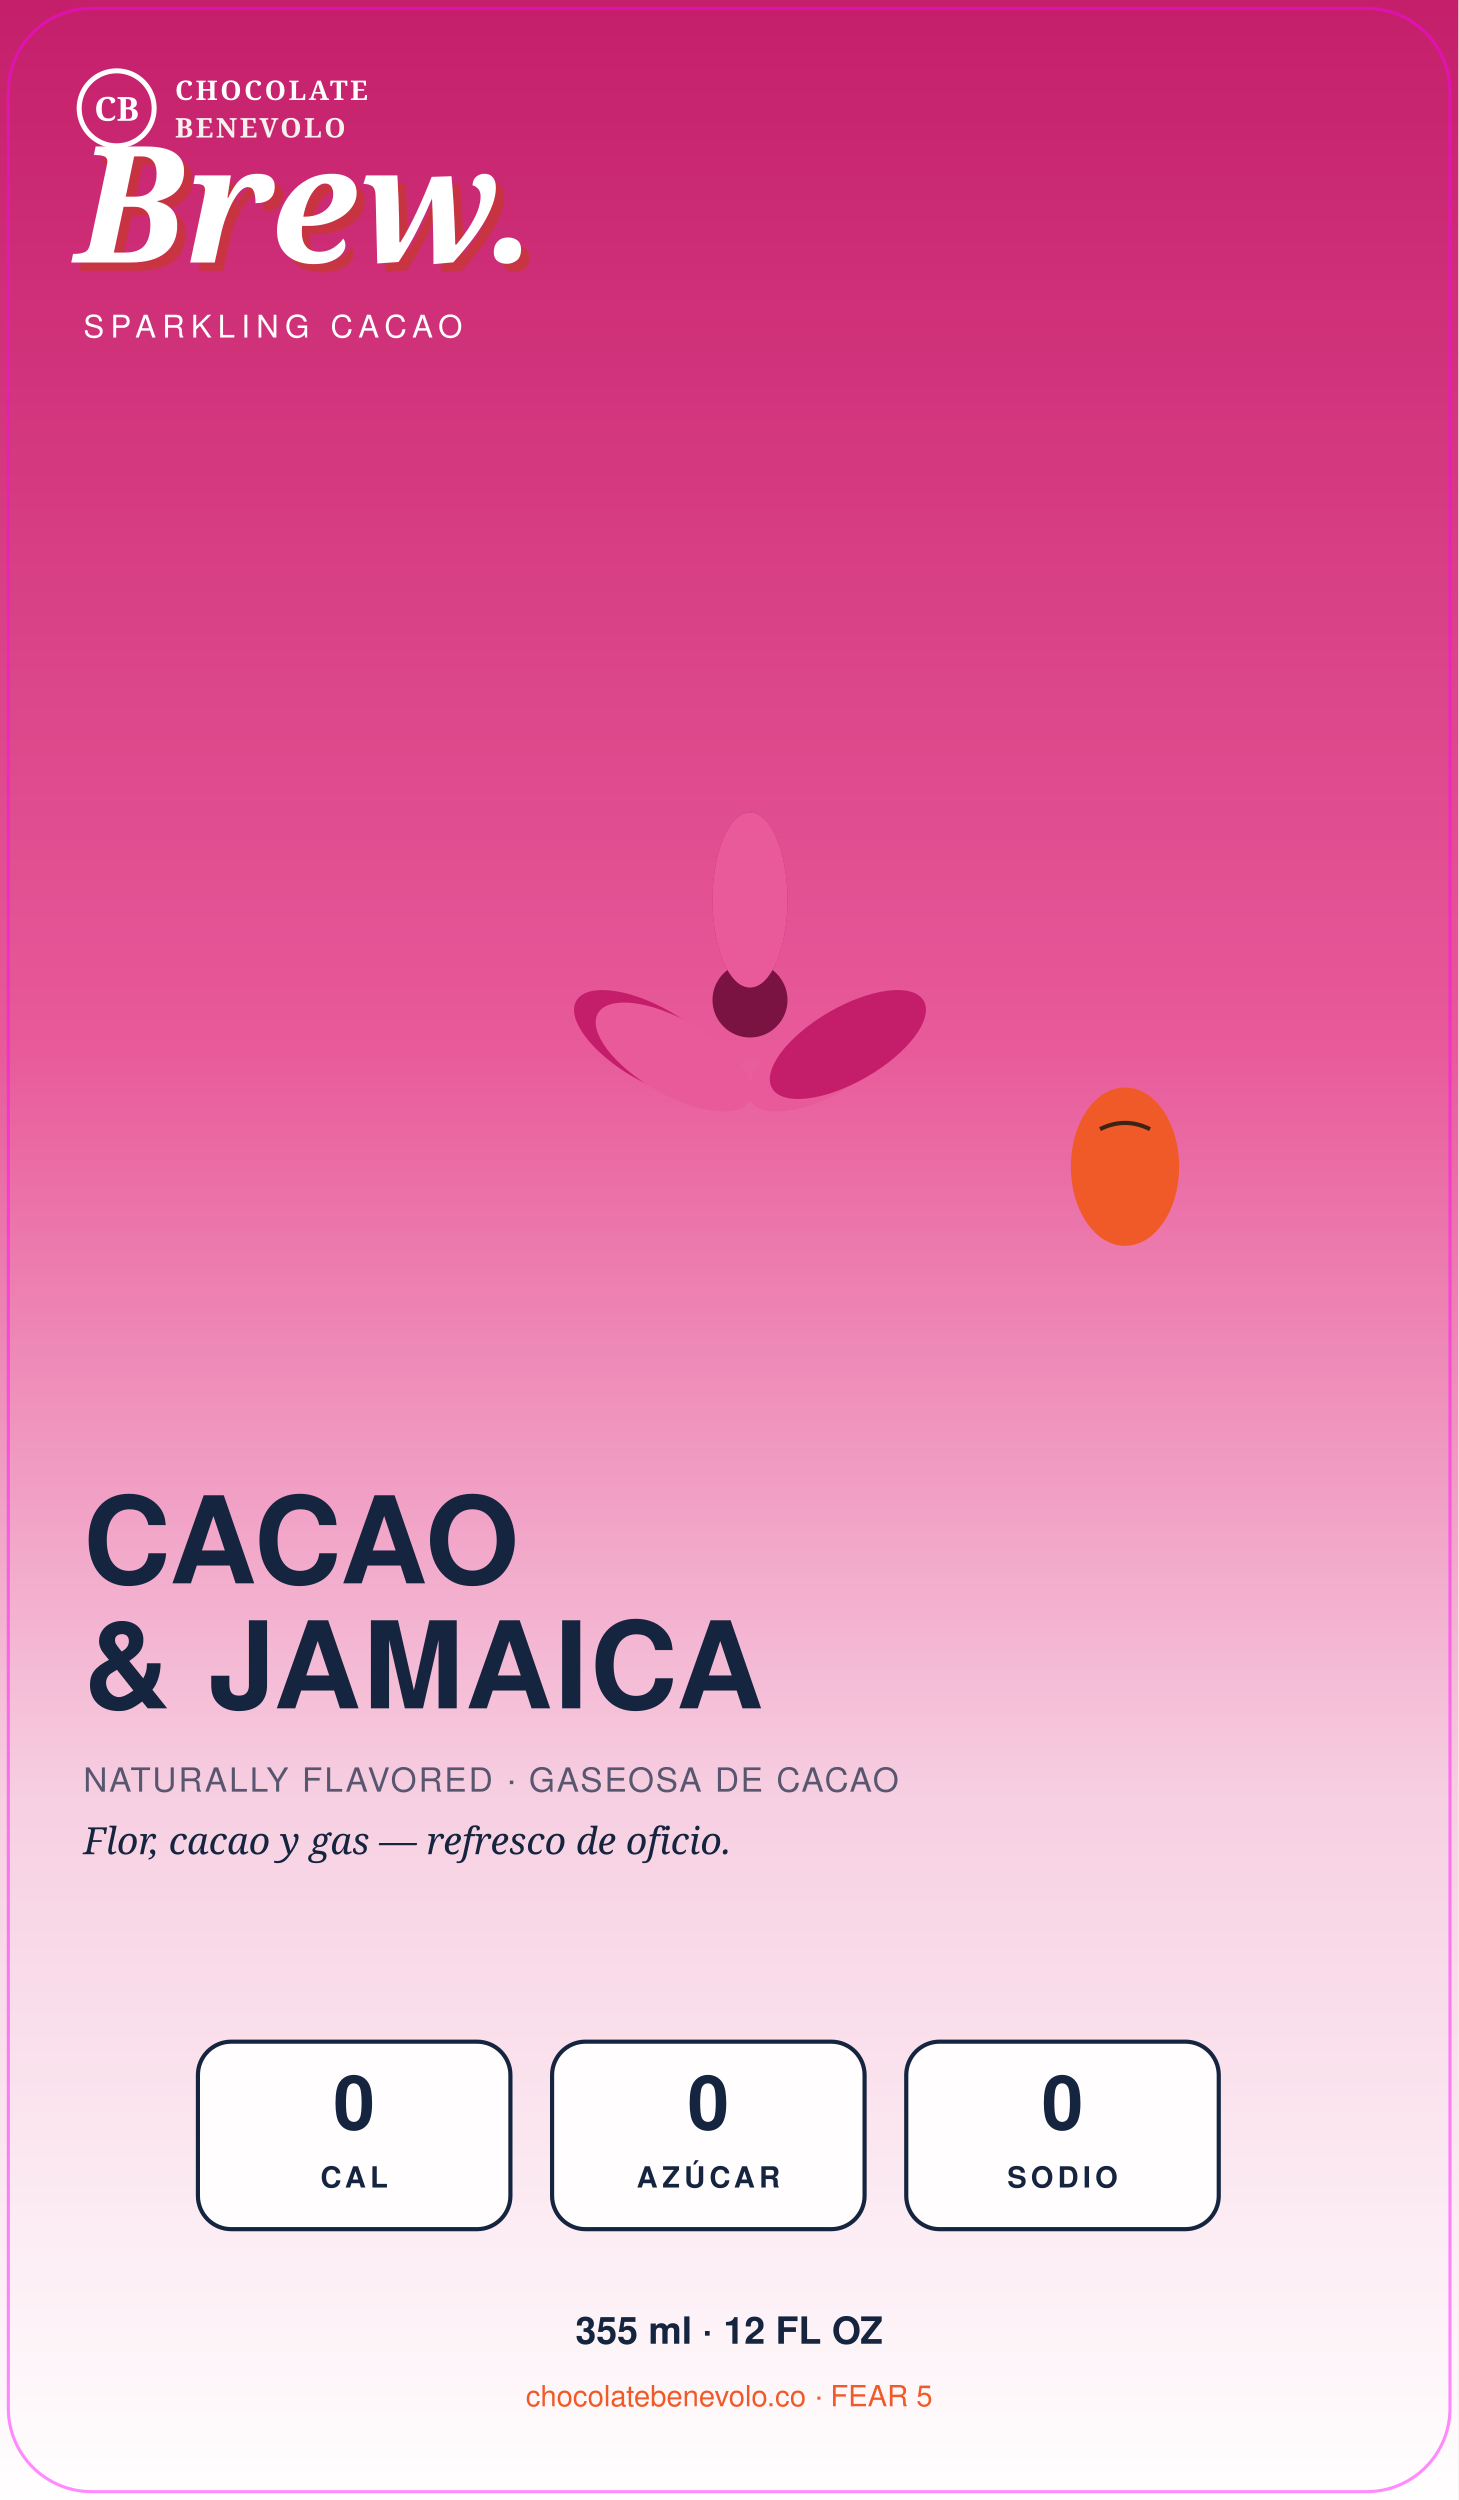
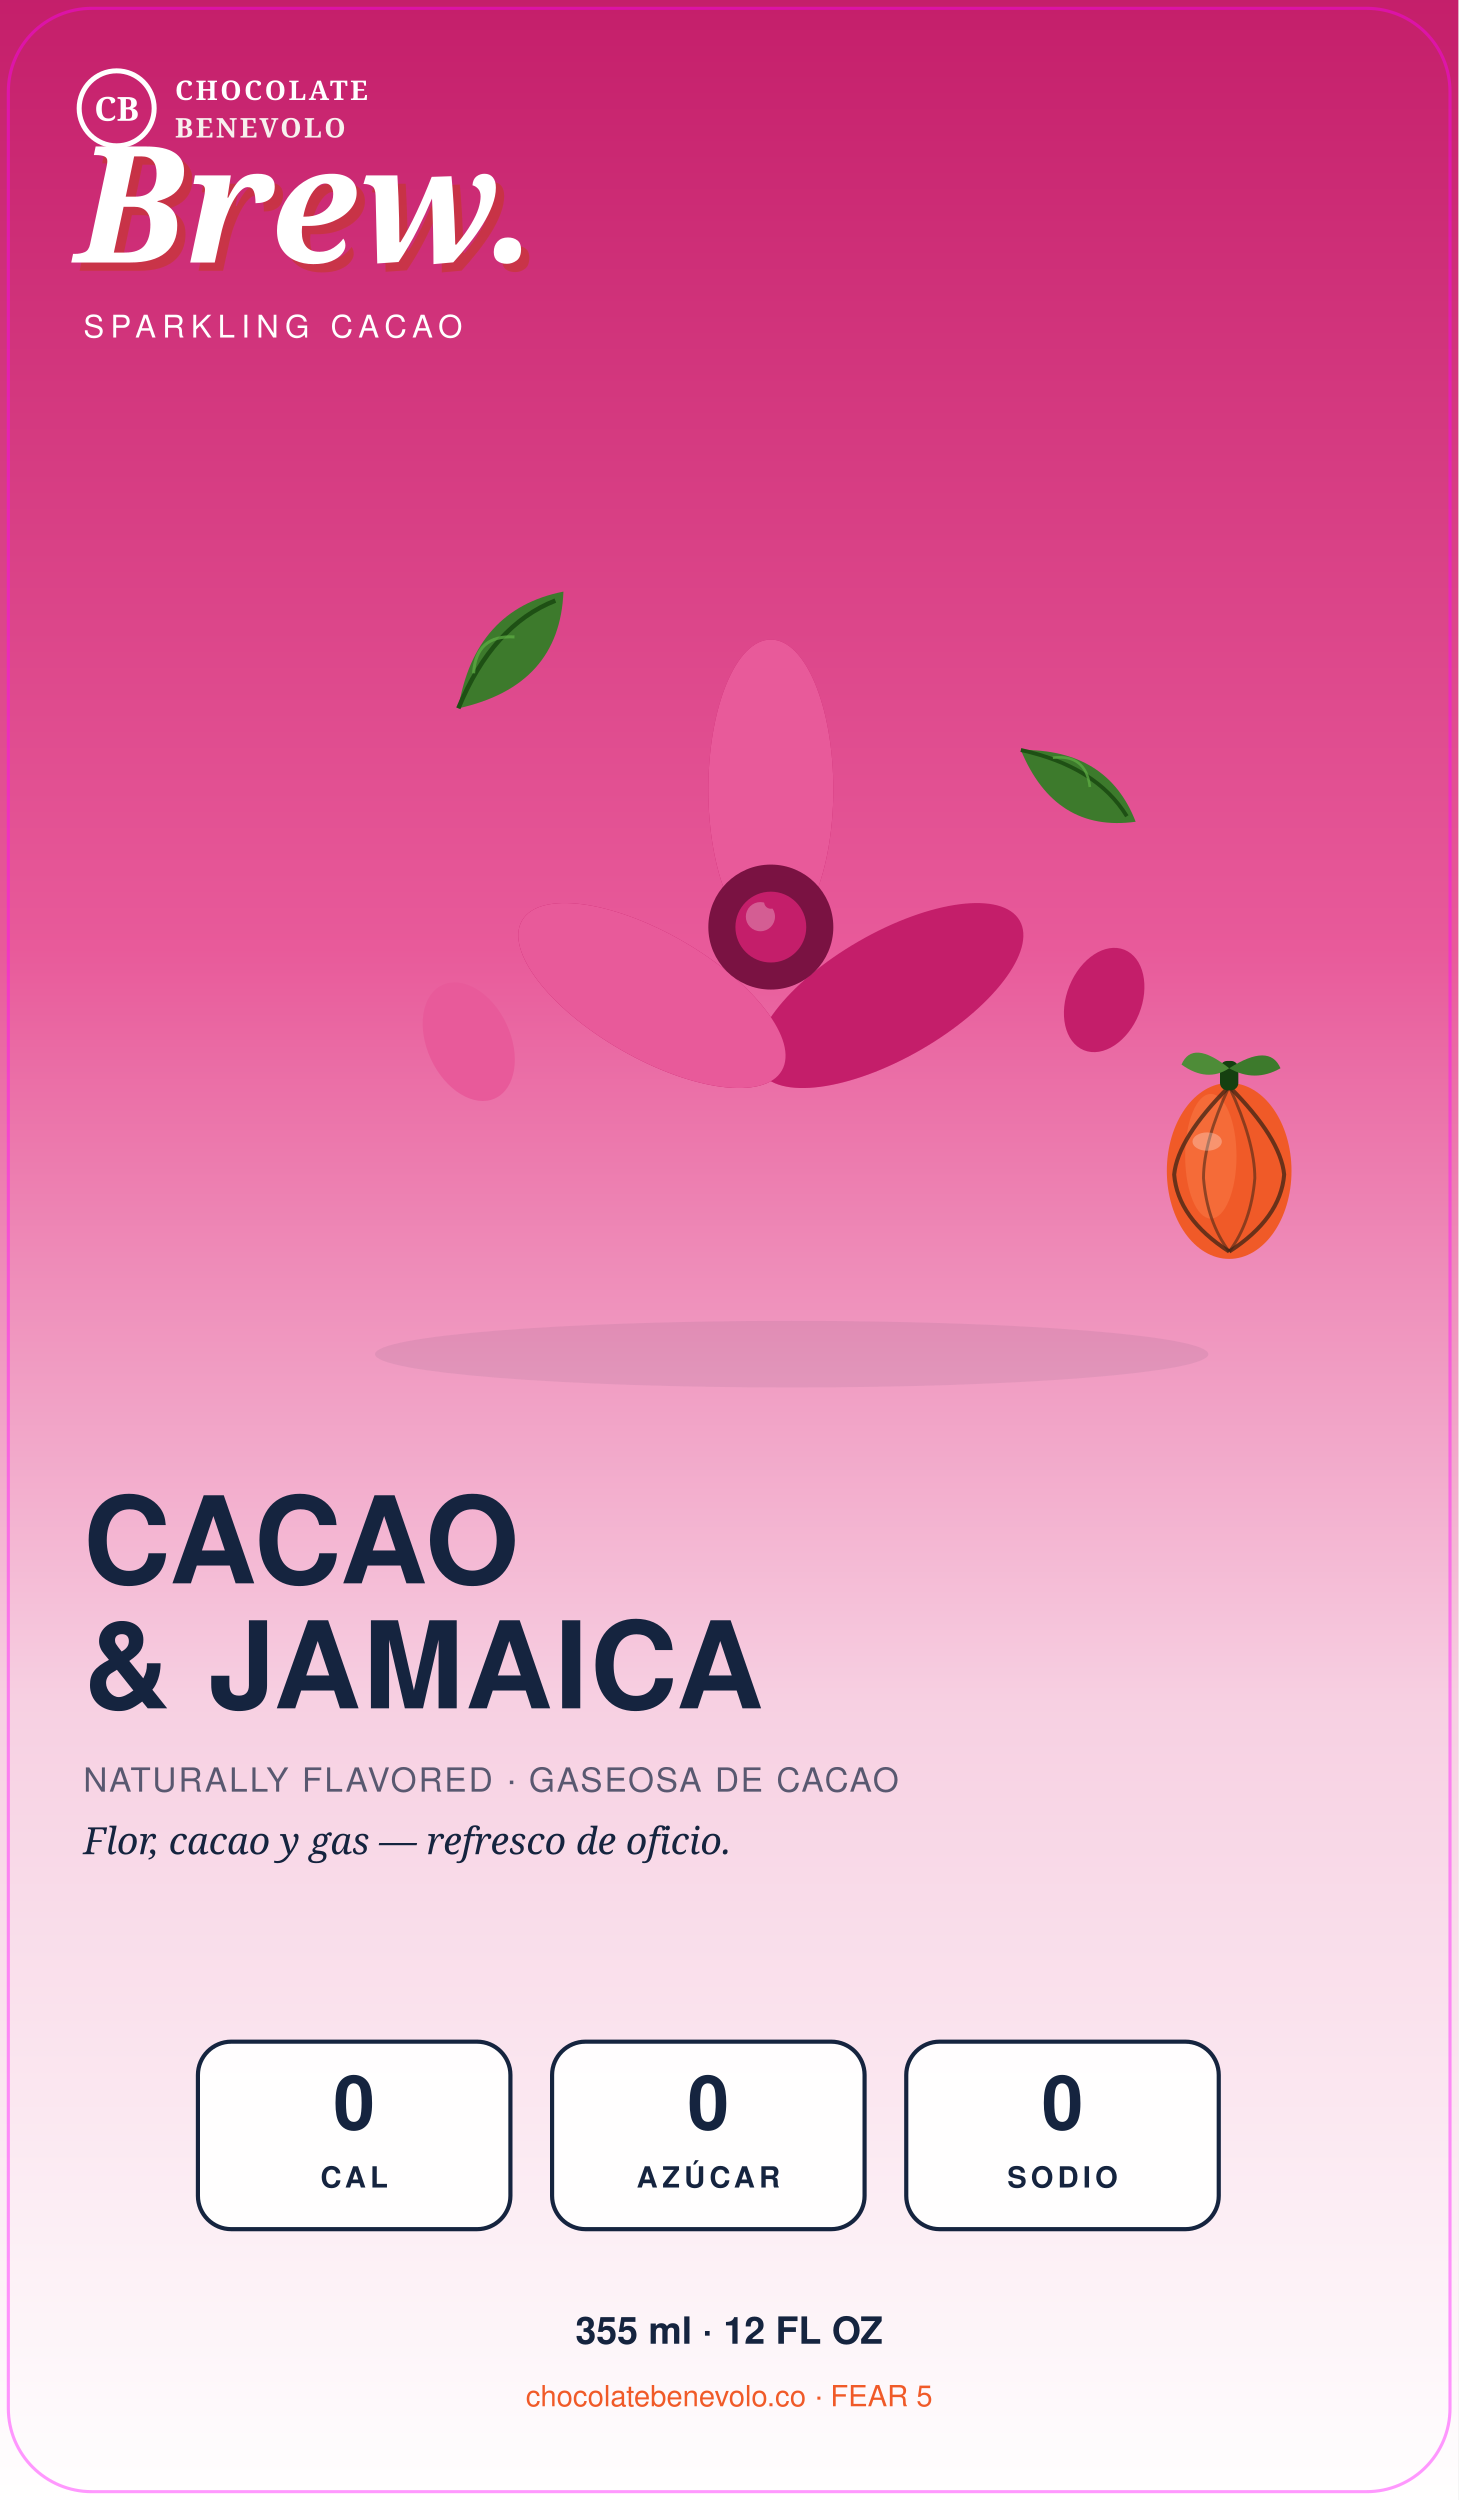
<svg xmlns="http://www.w3.org/2000/svg" width="70mm" height="120mm" viewBox="0 0 700 1200" role="img" aria-label="Brew. CACAO &amp; JAMAICA">
  <defs>
    <linearGradient id="wash" x1="0" y1="0" x2="0" y2="1">
      <stop offset="0%" stop-color="#C41E6A" />
-       <stop offset="42%" stop-color="#E85A9A" />
-       <stop offset="72%" stop-color="#F7D0E2" />
+       <stop offset="38%" stop-color="#E85A9A" />
+       <stop offset="68%" stop-color="#F7D0E2" />
      <stop offset="100%" stop-color="#FFFFFF" />
    </linearGradient>
  </defs>
  <g id="ARTWORK">
    <rect width="700" height="1200" fill="url(#wash)" />
    <g id="LOCKUP_CB" transform="translate(36,32)">
      <circle cx="20" cy="20" r="18" fill="none" stroke="#FFFFFF" stroke-width="2.4" />
      <text x="20" y="26" text-anchor="middle" font-family="Georgia, serif" font-size="16" font-weight="700" fill="#FFFFFF">CB</text>
      <text x="48" y="16" font-family="Georgia, serif" font-size="13" font-weight="700" fill="#FFFFFF" letter-spacing="1.2">CHOCOLATE</text>
      <text x="48" y="34" font-family="Georgia, serif" font-size="13" font-weight="700" fill="#F7F1EE" letter-spacing="1.2">BENEVOLO</text>
    </g>
    <g id="WORDMARK">
-       <text x="40" y="130" font-family="Bodoni Moda, Didot, Georgia, serif" font-size="78" font-style="italic" font-weight="900" fill="#C43A18" opacity="0.55">Brew.</text>
+       <text x="40" y="130" font-family="Bodoni Moda, Didot, Georgia, serif" font-size="78" font-style="italic" font-weight="900" fill="#C43A18" opacity="0.5">Brew.</text>
      <text x="36" y="126" font-family="Bodoni Moda, Didot, Georgia, serif" font-size="78" font-style="italic" font-weight="900" fill="#FFFFFF">Brew.</text>
    </g>
    <text x="40" y="162" font-family="Outfit, Helvetica, Arial, sans-serif" font-size="15" fill="#FFFFFF" letter-spacing="3">SPARKLING CACAO</text>
-     <g id="FRUIT" transform="translate(160,320)">
-       <g transform="translate(200,160)">
-         <circle r="18" fill="#7A1242" />
-         <ellipse cx="0" cy="-48" rx="18" ry="42" fill="#C41E6A" />
-         <ellipse cx="42" cy="-18" rx="18" ry="42" fill="#E85A9A" transform="rotate(60)" />
-         <ellipse cx="42" cy="30" rx="18" ry="42" fill="#C41E6A" transform="rotate(120)" />
-         <ellipse cx="0" cy="48" rx="18" ry="42" fill="#E85A9A" transform="rotate(180)" />
-         <ellipse cx="-42" cy="30" rx="18" ry="42" fill="#C41E6A" transform="rotate(240)" />
-         <ellipse cx="-42" cy="-18" rx="18" ry="42" fill="#E85A9A" transform="rotate(300)" />
+     <g id="FRUIT" transform="translate(110,270)">
+       <g transform="translate(110,70) rotate(-48) scale(1.45)">
+         <path d="M0 0 Q28 -18 52 0 Q28 20 0 0 Z" fill="#3D7A2C" />
+         <path d="M0 0 Q28 -10 48 0" fill="none" stroke="#1E5014" stroke-width="1.5" />
+         <path d="M12 -4 Q22 -12 30 -2" fill="none" stroke="#5FAF44" stroke-width="1" opacity="0.7" />
      </g>
-       <ellipse cx="380" cy="240" rx="26" ry="38" fill="#F05A28" />
-       <path d="M368 222 Q380 216 392 222" fill="none" stroke="#3D2314" stroke-width="2" />
+       <g transform="translate(380,90) rotate(32) scale(1.25)">
+         <path d="M0 0 Q28 -18 52 0 Q28 20 0 0 Z" fill="#3D7A2C" />
+         <path d="M0 0 Q28 -10 48 0" fill="none" stroke="#1E5014" stroke-width="1.5" />
+         <path d="M12 -4 Q22 -12 30 -2" fill="none" stroke="#5FAF44" stroke-width="1" opacity="0.7" />
+       </g>
+       <ellipse cx="115" cy="230" rx="20" ry="30" fill="#E85A9A" transform="rotate(-25 115 230)" />
+       <ellipse cx="420" cy="210" rx="18" ry="26" fill="#C41E6A" transform="rotate(22 420 210)" />
+       <g transform="translate(260,175)">
+         <ellipse cx="0" cy="-66" rx="30" ry="72" fill="#C41E6A" />
+         <ellipse cx="57" cy="-33" rx="30" ry="72" fill="#E85A9A" transform="rotate(60)" />
+         <ellipse cx="57" cy="33" rx="30" ry="72" fill="#C41E6A" transform="rotate(120)" />
+         <ellipse cx="0" cy="66" rx="30" ry="72" fill="#E85A9A" transform="rotate(180)" />
+         <ellipse cx="-57" cy="33" rx="30" ry="72" fill="#C41E6A" transform="rotate(240)" />
+         <ellipse cx="-57" cy="-33" rx="30" ry="72" fill="#E85A9A" transform="rotate(300)" />
+         <circle r="30" fill="#7A1242" />
+         <circle r="17" fill="#C41E6A" />
+         <circle cx="-5" cy="-5" r="7" fill="#FFFFFF" opacity="0.28" />
+         <g fill="#C41E6A">
+           <circle cx="0" cy="-12" r="3.2" />
+           <circle cx="9" cy="5" r="2.8" />
+           <circle cx="-9" cy="5" r="2.8" />
+           <circle cx="0" cy="10" r="2.4" />
+         </g>
+       </g>
+       <g transform="translate(480,285) scale(0.88)">
+         <ellipse cx="0" cy="8" rx="34" ry="48" fill="#F05A28" />
+         <ellipse cx="-10" cy="0" rx="14" ry="34" fill="#FF8A55" opacity="0.35" />
+         <path d="M0 -38 Q-28 -10 -30 10 Q-28 34 0 52" fill="none" stroke="#3D2314" stroke-width="2.2" opacity="0.75" />
+         <path d="M0 -38 Q-14 -8 -14 12 Q-12 36 0 52" fill="none" stroke="#3D2314" stroke-width="1.6" opacity="0.55" />
+         <path d="M0 -38 Q14 -8 14 12 Q12 36 0 52" fill="none" stroke="#3D2314" stroke-width="1.6" opacity="0.55" />
+         <path d="M0 -38 Q28 -10 30 10 Q28 34 0 52" fill="none" stroke="#3D2314" stroke-width="2.2" opacity="0.75" />
+         <rect x="-5" y="-52" width="10" height="16" rx="4" fill="#154010" />
+         <path d="M0 -48 Q22 -62 28 -48 Q14 -40 0 -48 Z" fill="#3D7A2C" />
+         <path d="M0 -48 Q-20 -64 -26 -50 Q-12 -40 0 -48 Z" fill="#4E8C38" />
+         <ellipse cx="-12" cy="-8" rx="8" ry="5" fill="#FFFFFF" opacity="0.28" />
+       </g>
+       <ellipse cx="270" cy="380" rx="200" ry="16" fill="#15243F" opacity="0.07" />
    </g>
    <text x="40" y="760" font-family="Outfit, Helvetica, Arial, sans-serif" font-size="58" font-weight="900" fill="#15243F" letter-spacing="1">CACAO</text>
    <text x="40" y="820" font-family="Outfit, Helvetica, Arial, sans-serif" font-size="58" font-weight="900" fill="#15243F" letter-spacing="1">&amp; JAMAICA</text>
    <text x="40" y="860" font-family="Outfit, Helvetica, Arial, sans-serif" font-size="16" fill="#15243F" opacity="0.7" letter-spacing="1">NATURALLY FLAVORED · GASEOSA DE CACAO</text>
    <text x="40" y="890" font-family="Georgia, serif" font-size="18" font-style="italic" fill="#15243F">Flor, cacao y gas — refresco de oficio.</text>
    <g transform="translate(95,980)">
-       <rect width="150" height="90" rx="16" fill="#FFFFFF" fill-opacity="0.92" stroke="#15243F" stroke-width="2" />
+       <rect width="150" height="90" rx="16" fill="#FFFFFF" fill-opacity="0.94" stroke="#15243F" stroke-width="2" />
      <text x="75" y="42" text-anchor="middle" font-family="Outfit, Helvetica, Arial, sans-serif" font-size="36" font-weight="900" fill="#15243F">0</text>
      <text x="75" y="70" text-anchor="middle" font-family="Outfit, Helvetica, Arial, sans-serif" font-size="14" font-weight="700" fill="#15243F" letter-spacing="2">CAL</text>
    </g>
    <g transform="translate(265,980)">
-       <rect width="150" height="90" rx="16" fill="#FFFFFF" fill-opacity="0.92" stroke="#15243F" stroke-width="2" />
+       <rect width="150" height="90" rx="16" fill="#FFFFFF" fill-opacity="0.94" stroke="#15243F" stroke-width="2" />
      <text x="75" y="42" text-anchor="middle" font-family="Outfit, Helvetica, Arial, sans-serif" font-size="36" font-weight="900" fill="#15243F">0</text>
      <text x="75" y="70" text-anchor="middle" font-family="Outfit, Helvetica, Arial, sans-serif" font-size="14" font-weight="700" fill="#15243F" letter-spacing="2">AZÚCAR</text>
    </g>
    <g transform="translate(435,980)">
-       <rect width="150" height="90" rx="16" fill="#FFFFFF" fill-opacity="0.92" stroke="#15243F" stroke-width="2" />
+       <rect width="150" height="90" rx="16" fill="#FFFFFF" fill-opacity="0.94" stroke="#15243F" stroke-width="2" />
      <text x="75" y="42" text-anchor="middle" font-family="Outfit, Helvetica, Arial, sans-serif" font-size="36" font-weight="900" fill="#15243F">0</text>
      <text x="75" y="70" text-anchor="middle" font-family="Outfit, Helvetica, Arial, sans-serif" font-size="14" font-weight="700" fill="#15243F" letter-spacing="2">SODIO</text>
    </g>
    <text x="350" y="1125" text-anchor="middle" font-family="Outfit, Helvetica, Arial, sans-serif" font-size="18" font-weight="700" fill="#15243F">355 ml · 12 FL OZ</text>
    <text x="350" y="1155" text-anchor="middle" font-family="Outfit, Helvetica, Arial, sans-serif" font-size="14" fill="#F05A28">chocolatebenevolo.co · FEAR 5</text>
  </g>
-   <g id="DIELINE_CUT" fill="none" stroke="#FF00FF" stroke-width="1.5" opacity="0.45">
+   <g id="DIELINE_CUT" fill="none" stroke="#FF00FF" stroke-width="1.5" opacity="0.4">
    <rect x="4" y="4" width="692" height="1192" rx="40" />
  </g>
</svg>
